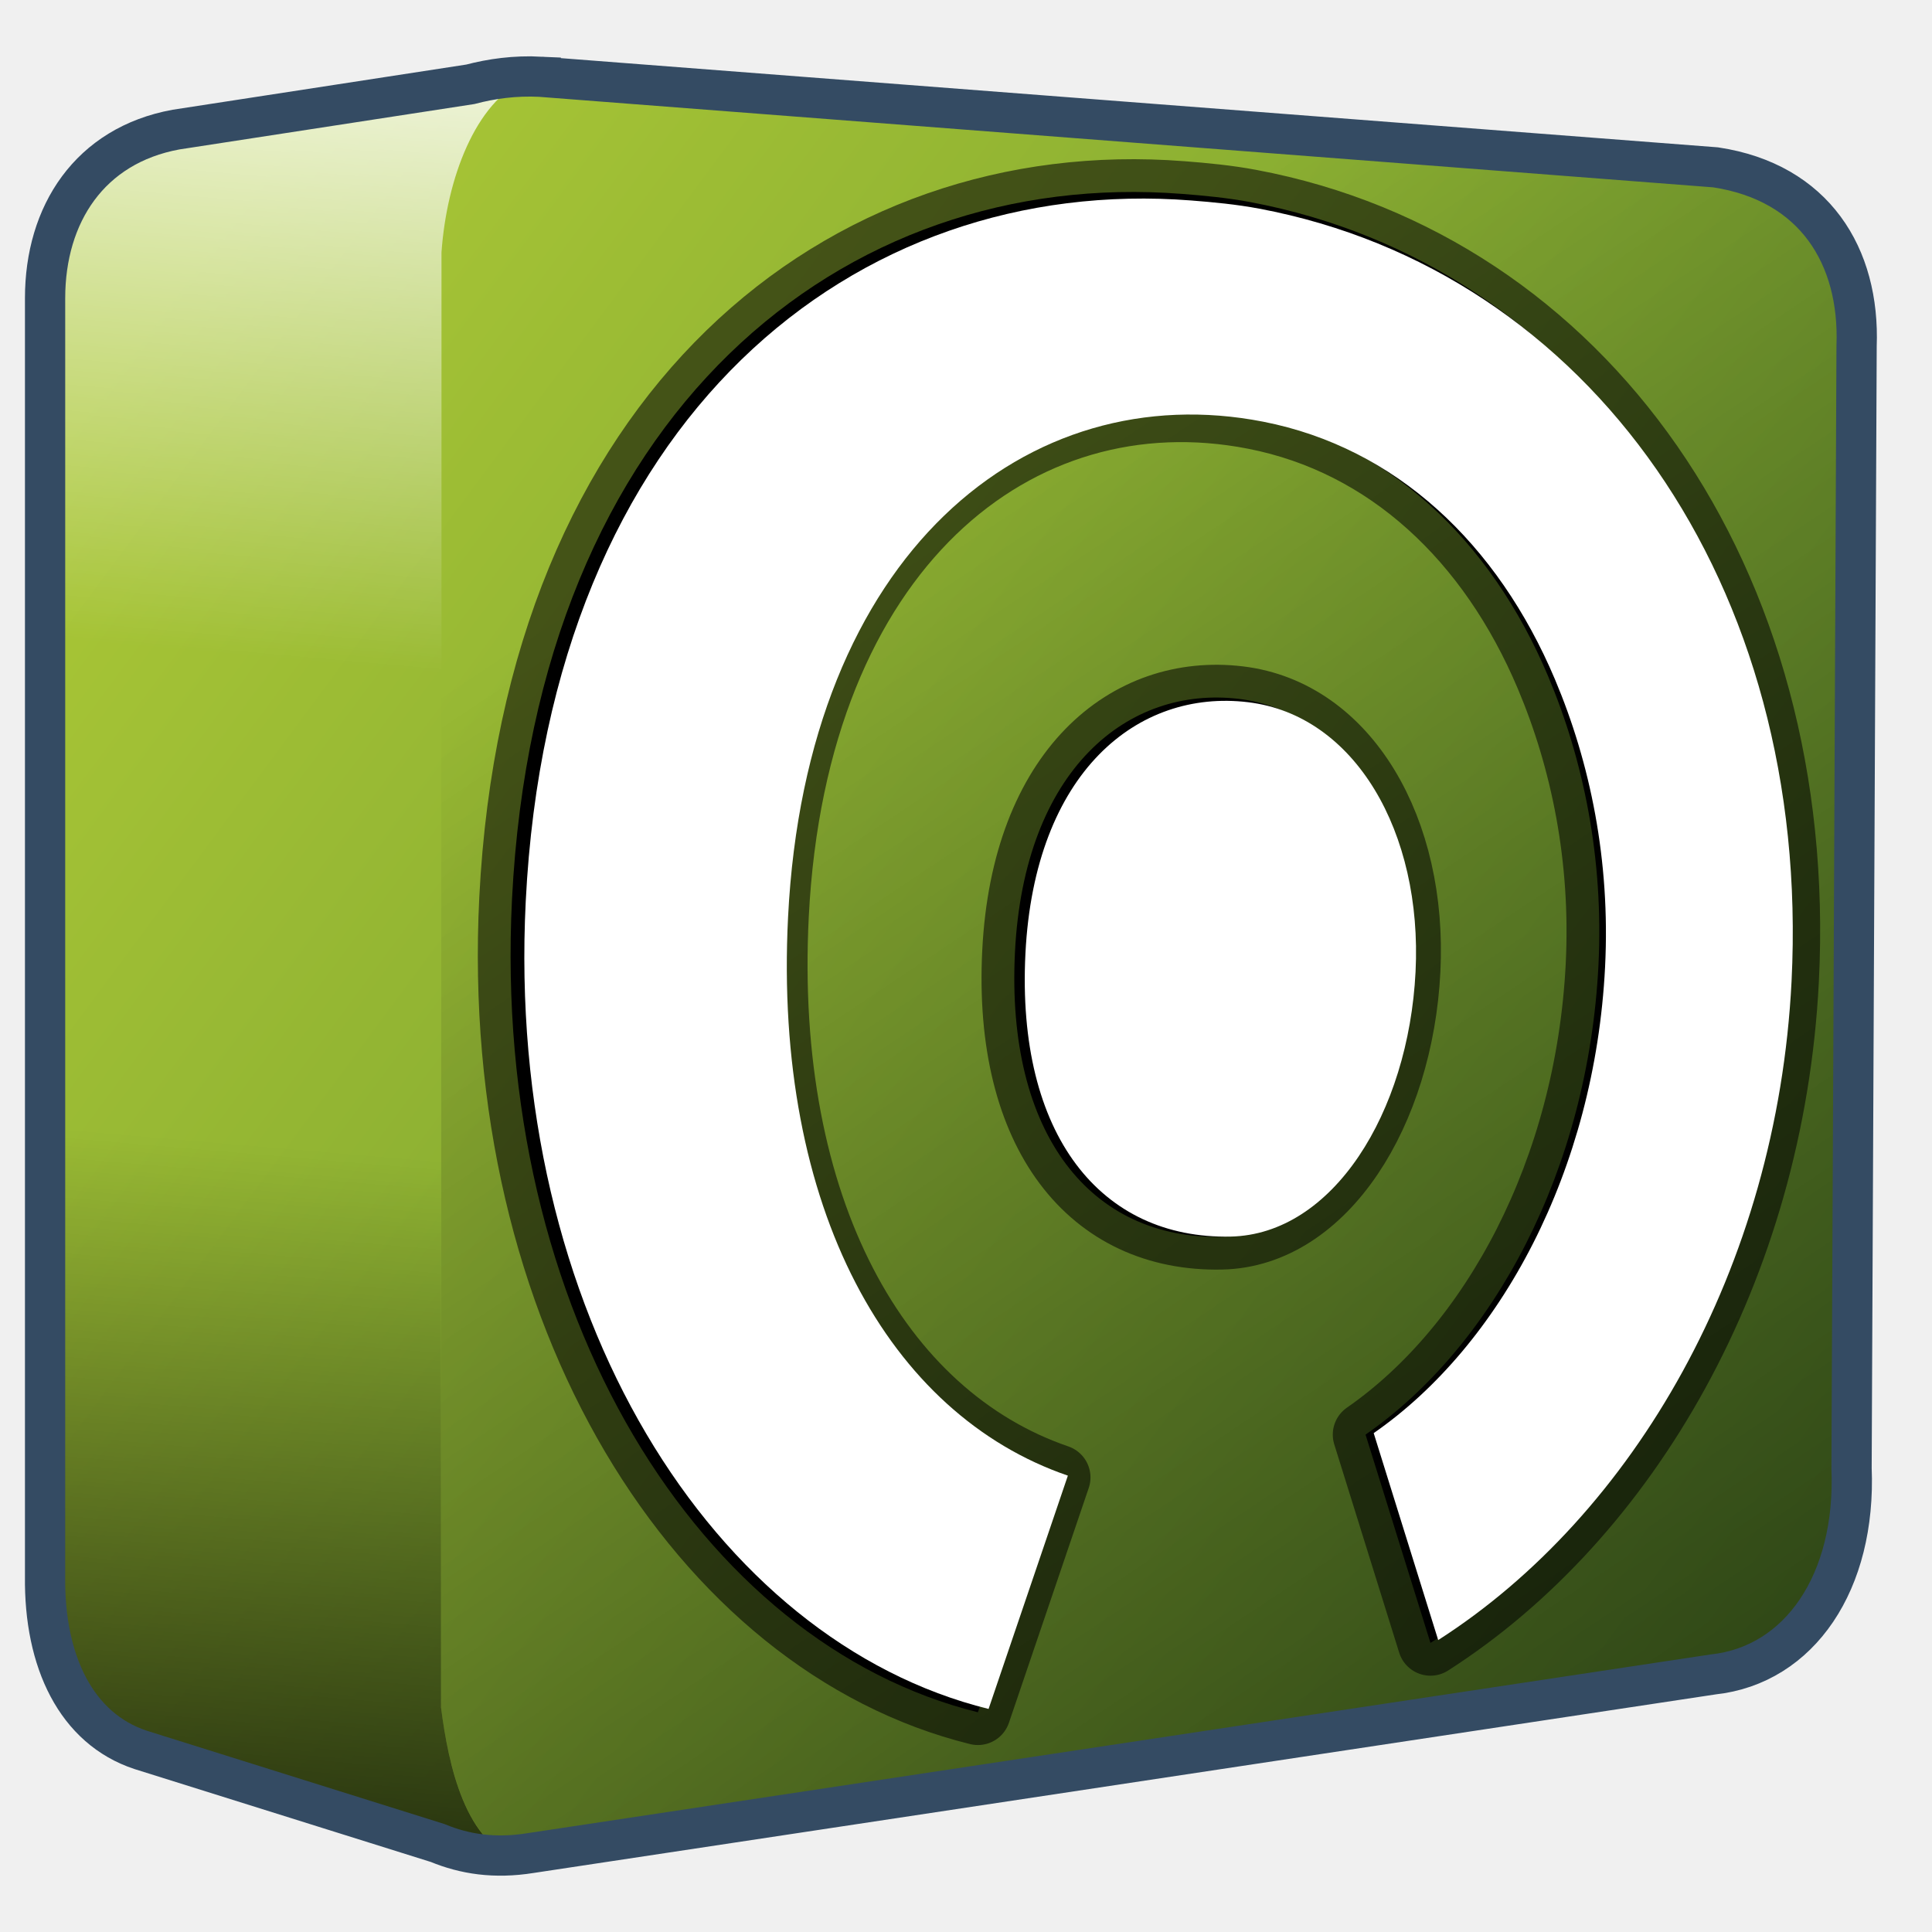
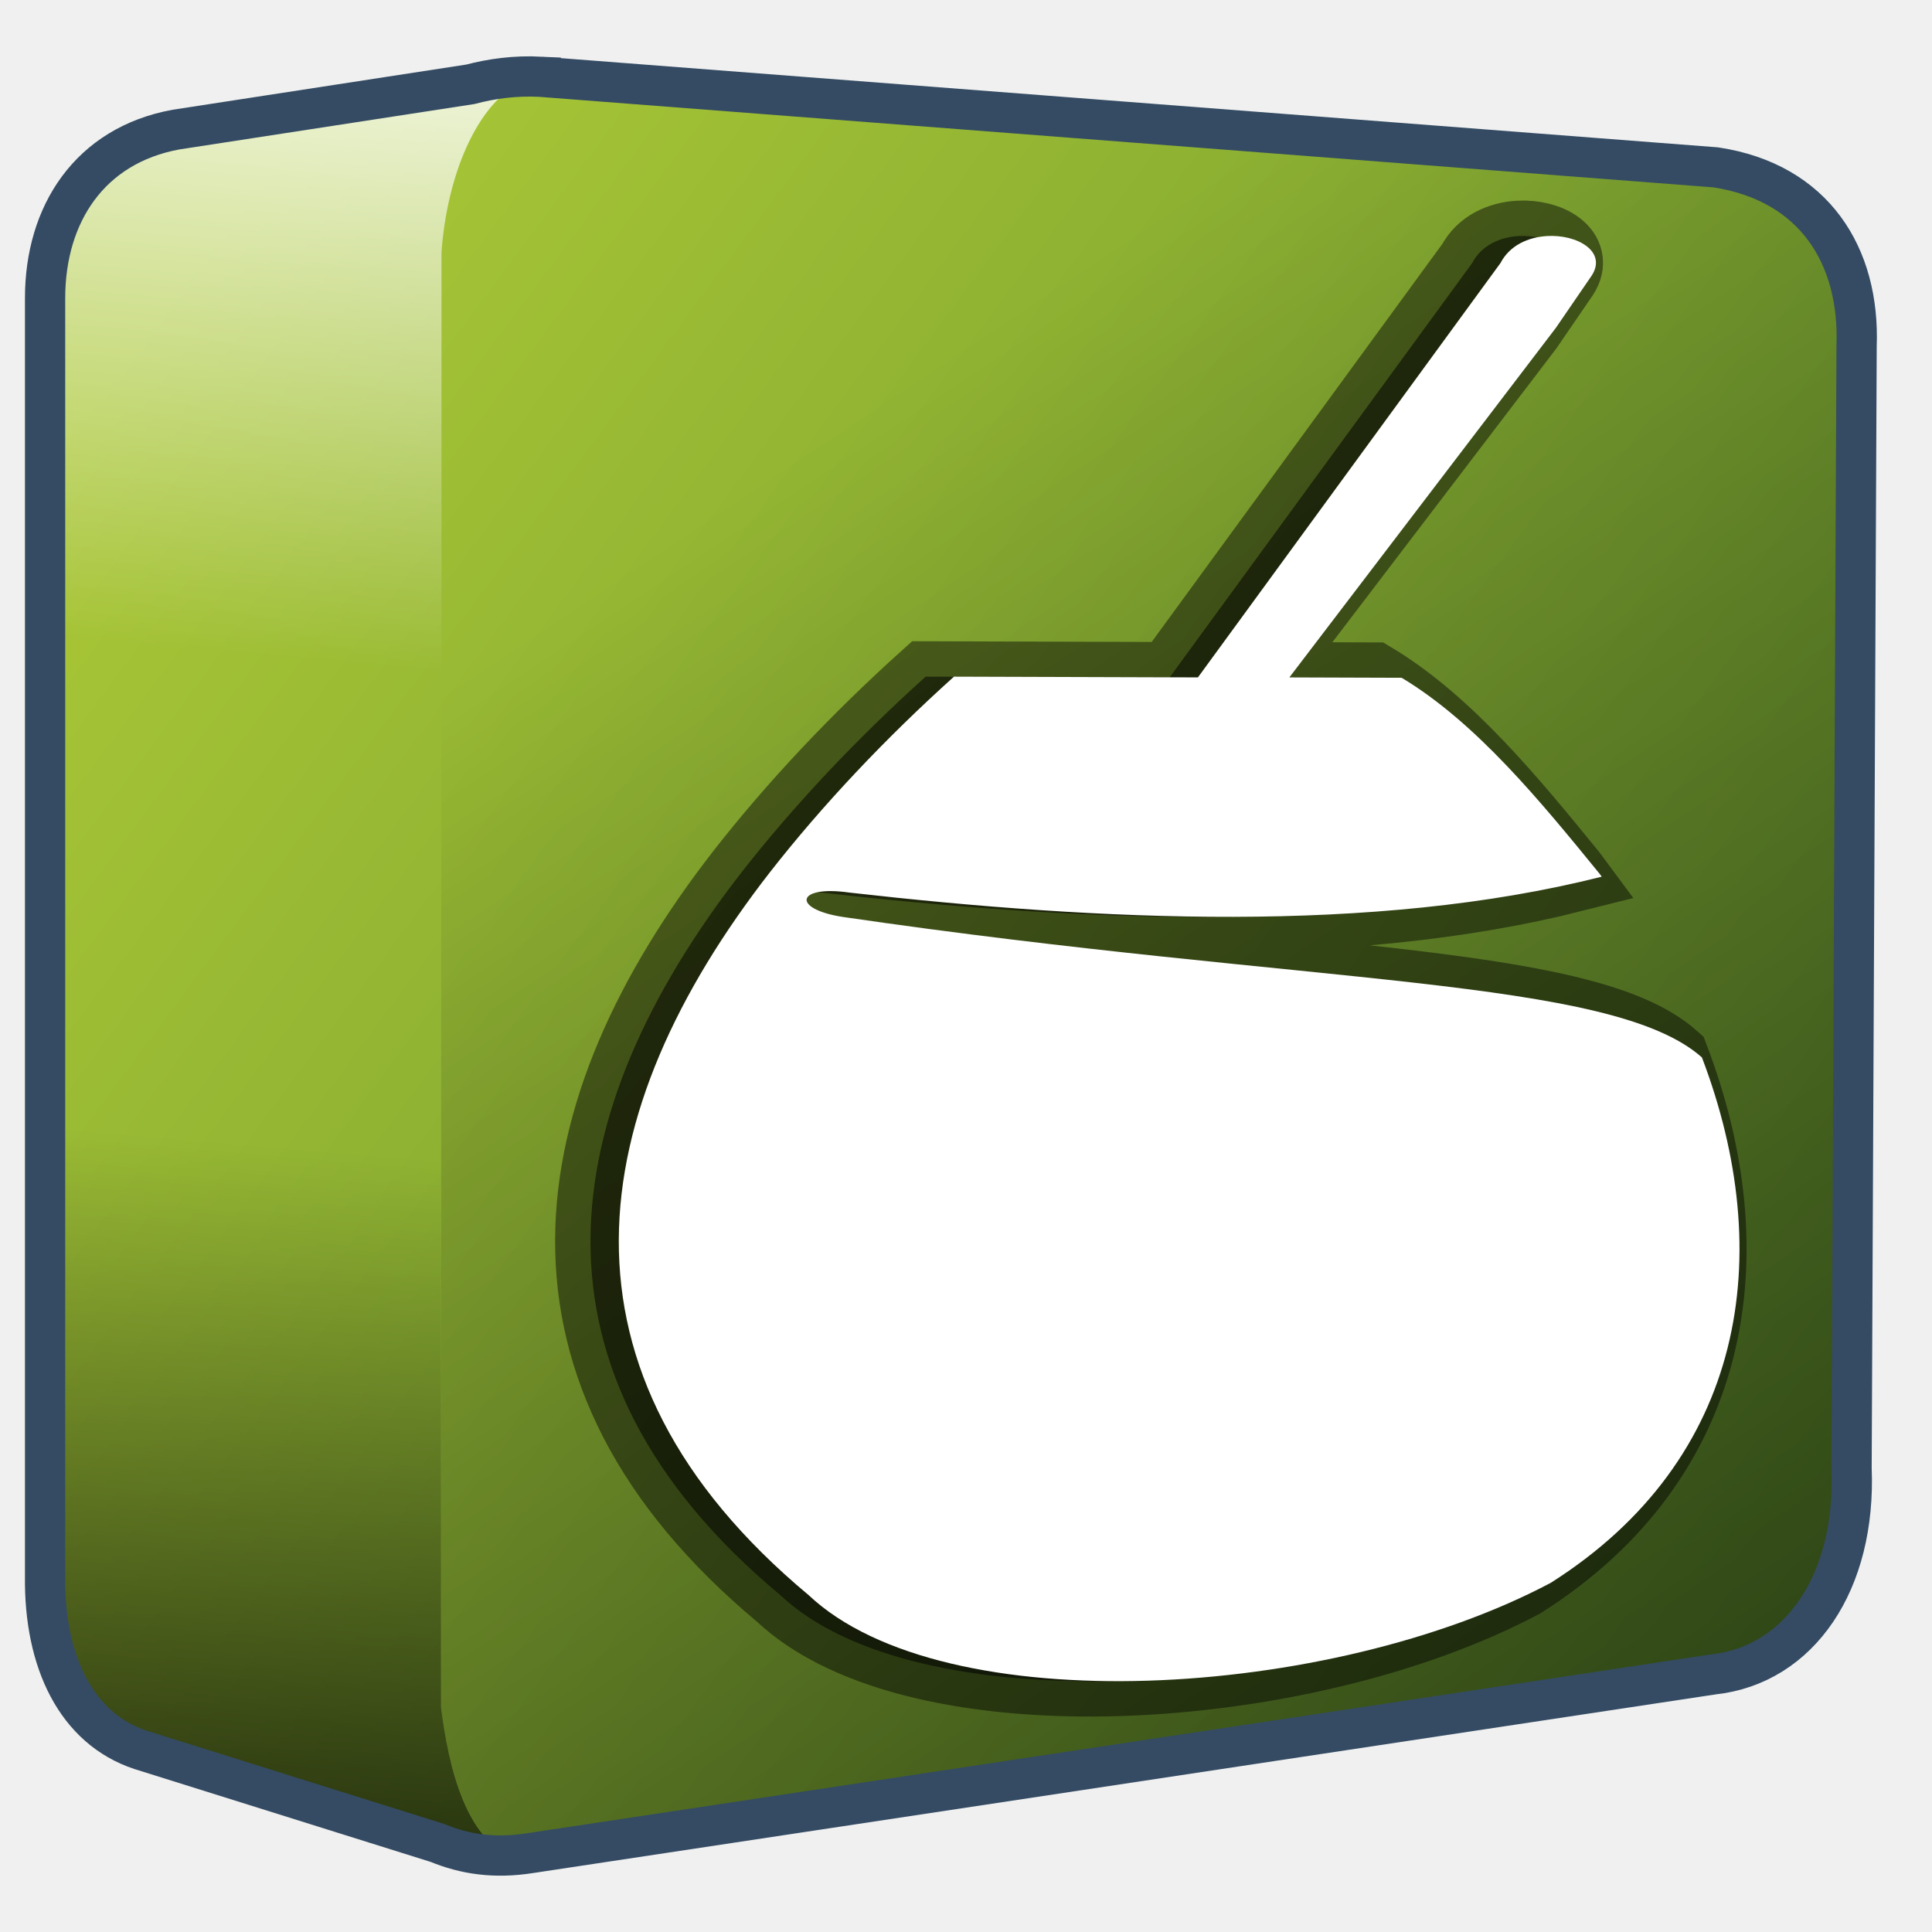
<svg xmlns="http://www.w3.org/2000/svg" xmlns:xlink="http://www.w3.org/1999/xlink" width="136.533" height="136.533" id="svg6934" version="1.0">
  <defs id="defs6936">
    <linearGradient xlink:href="#linearGradient5316-39" id="linearGradient31113" gradientUnits="userSpaceOnUse" gradientTransform="translate(-112.7866,-33.91079)" x1="275.291" y1="1103.735" x2="275.291" y2="1121.616" />
    <linearGradient id="linearGradient5316-39">
      <stop style="stop-color:#aac736;stop-opacity:1;" offset="0" id="stop5320-84" />
      <stop style="stop-color:#5d8b2c;stop-opacity:1;" offset="1" id="stop5322-5" />
    </linearGradient>
    <linearGradient xlink:href="#linearGradient5165-7-9-8-2-1" id="linearGradient31115" gradientUnits="userSpaceOnUse" gradientTransform="translate(-112.7866,-33.91079)" x1="275.291" y1="1094.01" x2="275.291" y2="1117.152" />
    <linearGradient id="linearGradient5165-7-9-8-2-1">
      <stop id="stop5167-4-8-6-9-4" style="stop-color:#ffffff;stop-opacity:1" offset="0" />
      <stop id="stop5169-5-5-2-9-90" style="stop-color:#ffffff;stop-opacity:0" offset="1" />
    </linearGradient>
    <linearGradient xlink:href="#linearGradient5316-39" id="linearGradient31117" gradientUnits="userSpaceOnUse" gradientTransform="translate(-112.7866,-33.91079)" x1="280.654" y1="1100.665" x2="292.696" y2="1118.873" />
    <linearGradient xlink:href="#linearGradient5344-4" id="linearGradient31119" gradientUnits="userSpaceOnUse" gradientTransform="translate(-112.7866,-33.91079)" x1="317.945" y1="1142.476" x2="283.82" y2="1103.801" />
    <linearGradient id="linearGradient5344-4">
      <stop style="stop-color:#000000;stop-opacity:1;" offset="0" id="stop5346-96" />
      <stop style="stop-color:#000000;stop-opacity:0;" offset="1" id="stop5348-31" />
    </linearGradient>
    <linearGradient xlink:href="#linearGradient5344-4" id="linearGradient3133" gradientUnits="userSpaceOnUse" gradientTransform="matrix(5.334059,0,0,5.334059,-1451.533,-5864.53)" x1="317.945" y1="1142.476" x2="283.82" y2="1103.801" />
    <linearGradient xlink:href="#linearGradient5316-39" id="linearGradient3136" gradientUnits="userSpaceOnUse" gradientTransform="matrix(5.334059,0,0,5.334059,-1451.533,-5864.53)" x1="280.654" y1="1100.665" x2="292.696" y2="1118.873" />
    <linearGradient xlink:href="#linearGradient5165-7-9-8-2-1" id="linearGradient3139" gradientUnits="userSpaceOnUse" gradientTransform="matrix(5.334059,0,0,5.334059,-1451.533,-5864.53)" x1="275.291" y1="1094.01" x2="275.291" y2="1117.152" />
    <linearGradient xlink:href="#linearGradient5316-39" id="linearGradient3142" gradientUnits="userSpaceOnUse" gradientTransform="matrix(5.334059,0,0,5.334059,-1451.533,-5864.53)" x1="275.291" y1="1103.735" x2="275.291" y2="1121.616" />
    <linearGradient xlink:href="#linearGradient5344" id="linearGradient3105" x1="7.953" y1="2.242" x2="13.667" y2="-64.465" gradientUnits="userSpaceOnUse" gradientTransform="matrix(1.066667,0,0,1.066667,-4.3041915e-8,149.3333)" />
    <linearGradient id="linearGradient5344">
      <stop style="stop-color:#000000;stop-opacity:1;" offset="0" id="stop5346" />
      <stop style="stop-color:#000000;stop-opacity:0;" offset="1" id="stop5348" />
    </linearGradient>
    <linearGradient xlink:href="#linearGradient5165-7-9-8-2" id="linearGradient3103" x1="22.934" y1="-144.768" x2="18.619" y2="-96.332" gradientUnits="userSpaceOnUse" gradientTransform="matrix(1.066667,0,0,1.066667,-4.3041915e-8,149.3333)" />
    <linearGradient id="linearGradient5165-7-9-8-2">
      <stop id="stop5167-4-8-6-9" style="stop-color:#ffffff;stop-opacity:1" offset="0" />
      <stop id="stop5169-5-5-2-9" style="stop-color:#ffffff;stop-opacity:0" offset="1" />
    </linearGradient>
    <linearGradient xlink:href="#linearGradient5344" id="linearGradient3107" gradientUnits="userSpaceOnUse" gradientTransform="matrix(5.689668,0,0,5.689668,-1548.245,-6255.528)" x1="305.234" y1="1137.068" x2="283.351" y2="1104.202" />
    <linearGradient id="linearGradient3069">
      <stop style="stop-color:#000000;stop-opacity:1;" offset="0" id="stop3071" />
      <stop style="stop-color:#000000;stop-opacity:0;" offset="1" id="stop3073" />
    </linearGradient>
    <linearGradient xlink:href="#linearGradient14753-0" id="linearGradient6334" gradientUnits="userSpaceOnUse" gradientTransform="matrix(2.666665,0,0,2.666665,-1276.412,-2513.194)" x1="490.625" y1="954.612" x2="541.625" y2="962.612" />
    <linearGradient id="linearGradient14753-0">
      <stop style="stop-color:#ffffff;stop-opacity:1;" offset="0" id="stop14755-1" />
      <stop style="stop-color:#000000;stop-opacity:1;" offset="1" id="stop14757-7" />
    </linearGradient>
    <linearGradient xlink:href="#linearGradient14753-0" id="linearGradient6337" gradientUnits="userSpaceOnUse" gradientTransform="matrix(2.666665,0,0,2.666665,-1270.402,-2513.194)" x1="500.543" y1="947.931" x2="510.089" y2="961.543" />
    <linearGradient id="linearGradient3108">
      <stop style="stop-color:#ffffff;stop-opacity:1;" offset="0" id="stop3110" />
      <stop style="stop-color:#000000;stop-opacity:1;" offset="1" id="stop3112" />
    </linearGradient>
    <linearGradient xlink:href="#linearGradient14705-0" id="linearGradient6340" gradientUnits="userSpaceOnUse" gradientTransform="matrix(2.666665,0,0,2.666665,-1294.019,-1580.816)" x1="501.25" y1="961.112" x2="501.25" y2="977.987" />
    <linearGradient id="linearGradient14705-0">
      <stop style="stop-color:#e9b551;stop-opacity:1;" offset="0" id="stop14707-7" />
      <stop style="stop-color:#b48739;stop-opacity:1;" offset="1" id="stop14709-0" />
    </linearGradient>
    <linearGradient y2="977.987" x2="501.25" y1="961.112" x1="501.25" gradientTransform="matrix(2.666665,0,0,2.666665,-1276.412,-2513.194)" gradientUnits="userSpaceOnUse" id="linearGradient3121" xlink:href="#linearGradient14705-0" />
    <linearGradient xlink:href="#linearGradient5316-39" id="linearGradient4454" x1="6.596" y1="25.087" x2="117.487" y2="107.414" gradientUnits="userSpaceOnUse" gradientTransform="scale(1.066667)" />
  </defs>
  <g id="layer1">
    <path style="fill:url(#linearGradient4454);fill-opacity:1;fill-rule:evenodd;stroke:none;stroke-width:1.067" d="m 36.5,5.4 c -1.418,0.059 -2.721,0.298 -3.9,0.667 l -19.567,2.9 H 12.5 v 0.2 C 6.403,10.286 3.267,15.131 3.267,21.067 V 111.4 C 3.192,117.429 5.453,122.168 10,123.667 L 30.233,130 c 0.022,0.011 0.044,0.023 0.067,0.033 2.019,0.97 4.442,1.315 7.233,0.867 l 83.5,-12.6 c 6.102,-0.661 10.098,-6.468 9.767,-14.533 l 0.433,-79.233 c 0.237,-6.363 -2.988,-11.708 -9.967,-12.767 L 38.233,5.433 C 37.64,5.404 37.057,5.377 36.5,5.4 Z" id="path30949" />
    <path style="fill:url(#linearGradient3107);fill-rule:evenodd;stroke:none;stroke-width:1.067" d="M 31.2,17.833 31.167,120.667 c 0.479,3.689 1.501,8.666 4.633,10.4 0.562,-0.024 1.139,-0.071 1.733,-0.167 l 83.5,-12.6 c 6.102,-0.661 10.098,-6.468 9.767,-14.533 l 0.433,-79.233 c 0.237,-6.363 -2.988,-11.708 -9.967,-12.767 L 40.19,5.583 C 35.954,5.134 31.214,10.682 31.2,17.833 Z m 0.967,112.833 c 0.691,0.183 1.402,0.348 2.167,0.4 z" id="path30953" />
    <path style="display:inline;fill:url(#linearGradient3103);fill-rule:evenodd;stroke:none;stroke-width:1.067" d="m 37.1,5.667 -24.067,3.3 H 12.5 v 0.2 C 6.403,10.286 3.267,15.131 3.267,21.067 V 47.733 H 31.2 v -29.9 C 31.57,12.589 33.626,7.205 37.1,5.667 Z" id="path3073" />
    <path style="display:inline;fill:url(#linearGradient3105);fill-rule:evenodd;stroke:none;stroke-width:1.067" d="M 3.267,72.967 V 111.4 C 3.192,117.429 5.453,122.168 10,123.667 l 18.833,6.433 8,1.4 C 32.875,130.385 31.695,124.737 31.167,120.667 v -47.7 z" id="path3081" />
    <path id="path30957" d="M 38.213,5.423 C 36.363,5.332 34.728,5.566 33.235,5.958 L 12.432,9.159 C 6.336,10.278 3.186,15.136 3.186,21.071 v 90.324 c -0.075,6.029 2.21,10.77 6.756,12.269 l 20.981,6.578 c 1.912,0.79 4.027,1.121 6.579,0.712 l 83.567,-12.624 c 6.102,-0.66 10.11,-6.514 9.779,-14.579 l 0.356,-79.3 c 0.237,-6.363 -2.979,-11.565 -9.957,-12.624 L 38.213,5.425 Z" style="display:inline;fill:none;stroke:#344b63;stroke-width:2.845;stroke-linecap:butt;stroke-linejoin:miter;stroke-miterlimit:4;stroke-dasharray:none;stroke-opacity:1" />
-     <path id="path4194" d="M 83.514,13.701 C 59.613,11.845 37.91,29.11 36.183,63.54 34.715,92.814 49.55,116.17 69.107,121.005 l 5.641,-16.597 C 62.048,100.058 53.802,85.42 54.842,64.69 56.143,38.751 71.915,26.164 88.643,29.438 c 9.433,1.846 16.681,8.681 20.756,18.339 2.498,5.919 3.941,12.866 3.562,20.441 -0.726,14.477 -7.445,26.915 -16.459,33.165 l 4.588,14.721 c 13.892,-8.892 24.113,-26.464 25.136,-46.861 1.415,-28.224 -14.401,-50.541 -37.858,-54.959 -1.612,-0.304 -3.26,-0.46 -4.853,-0.584 z m 4.054,35.691 c -7.855,-0.947 -15.193,4.973 -15.841,17.885 -0.648,12.912 5.383,20.324 14.6,20.126 C 93.589,87.247 98.976,78.605 99.479,68.571 99.976,58.648 95.173,50.306 87.568,49.392 Z" style="display:inline;fill:#000000;fill-opacity:1;stroke:#000000;stroke-width:4.631;stroke-linecap:round;stroke-linejoin:round;stroke-miterlimit:4;stroke-dasharray:none;stroke-opacity:0.551" />
-     <path style="display:inline;fill:#ffffff;fill-opacity:1;stroke:none;stroke-width:1.067" d="M 84.175,14.167 C 60.431,12.323 38.869,29.476 37.154,63.68 35.695,92.763 50.433,115.967 69.862,120.77 l 5.604,-16.488 C 62.849,99.96 54.658,85.417 55.691,64.823 56.983,39.053 72.652,26.548 89.271,29.801 c 9.371,1.834 16.572,8.625 20.621,18.219 2.482,5.881 3.916,12.782 3.538,20.308 -0.721,14.382 -7.396,26.74 -16.352,32.949 l 4.558,14.625 c 13.801,-8.834 23.955,-26.291 24.972,-46.555 1.406,-28.039 -14.307,-50.211 -37.611,-54.6 -1.601,-0.302 -3.239,-0.457 -4.822,-0.58 z m 4.028,35.458 c -7.804,-0.941 -15.094,4.941 -15.737,17.768 -0.643,12.828 5.348,20.191 14.505,19.995 7.214,-0.155 12.565,-8.741 13.065,-18.709 0.494,-9.858 -4.277,-18.145 -11.833,-19.054 z" id="path27063" />
+     <path id="path867" d="m 107.311,16.682 c -1.299,0.079 -2.619,0.649 -3.271,1.904 L 82.656,47.871 65.418,47.817 c -4.854,4.366 -9.297,9.076 -13.01,13.826 -13.189,16.953 -16.199,35.291 2.738,51.084 9.575,9.022 36.889,7.391 52.453,-0.875 13.762,-8.728 15.99,-23.165 10.674,-37.125 -6.421,-5.697 -27.431,-5.056 -60.727,-9.93 -3.627,-0.561 -3.298,-2.262 0.484,-1.719 17.608,1.994 37.041,2.95 53.162,-1.123 -0.046,-0.062 -0.088,-0.125 -0.135,-0.188 -4.184,-5.133 -8.743,-10.712 -14.004,-13.869 l -7.934,-0.027 18.838,-24.709 2.525,-3.684 c 1.105,-1.697 -1.008,-2.929 -3.174,-2.797 z" style="fill:#000000;stroke:#000000;stroke-width:5;stroke-miterlimit:4;stroke-dasharray:none;stroke-opacity:0.459;fill-opacity:0.536" />
+     <path style="fill:#ffffff;stroke:none;stroke-width:1.067" d="m 109.311,16.682 c -1.299,0.079 -2.619,0.649 -3.271,1.904 L 84.656,47.871 67.418,47.817 c -4.854,4.366 -9.297,9.076 -13.01,13.826 -13.189,16.953 -16.199,35.291 2.738,51.084 9.575,9.022 36.889,7.391 52.453,-0.875 13.762,-8.728 15.99,-23.165 10.674,-37.125 -6.421,-5.697 -27.431,-5.056 -60.727,-9.93 -3.627,-0.561 -3.298,-2.262 0.484,-1.719 17.608,1.994 37.041,2.95 53.162,-1.123 -0.046,-0.062 -0.088,-0.125 -0.135,-0.188 -4.184,-5.133 -8.743,-10.712 -14.004,-13.869 l -7.934,-0.027 18.838,-24.709 2.525,-3.684 c 1.105,-1.697 -1.008,-2.929 -3.174,-2.797 z" id="path32368" />
  </g>
</svg>
